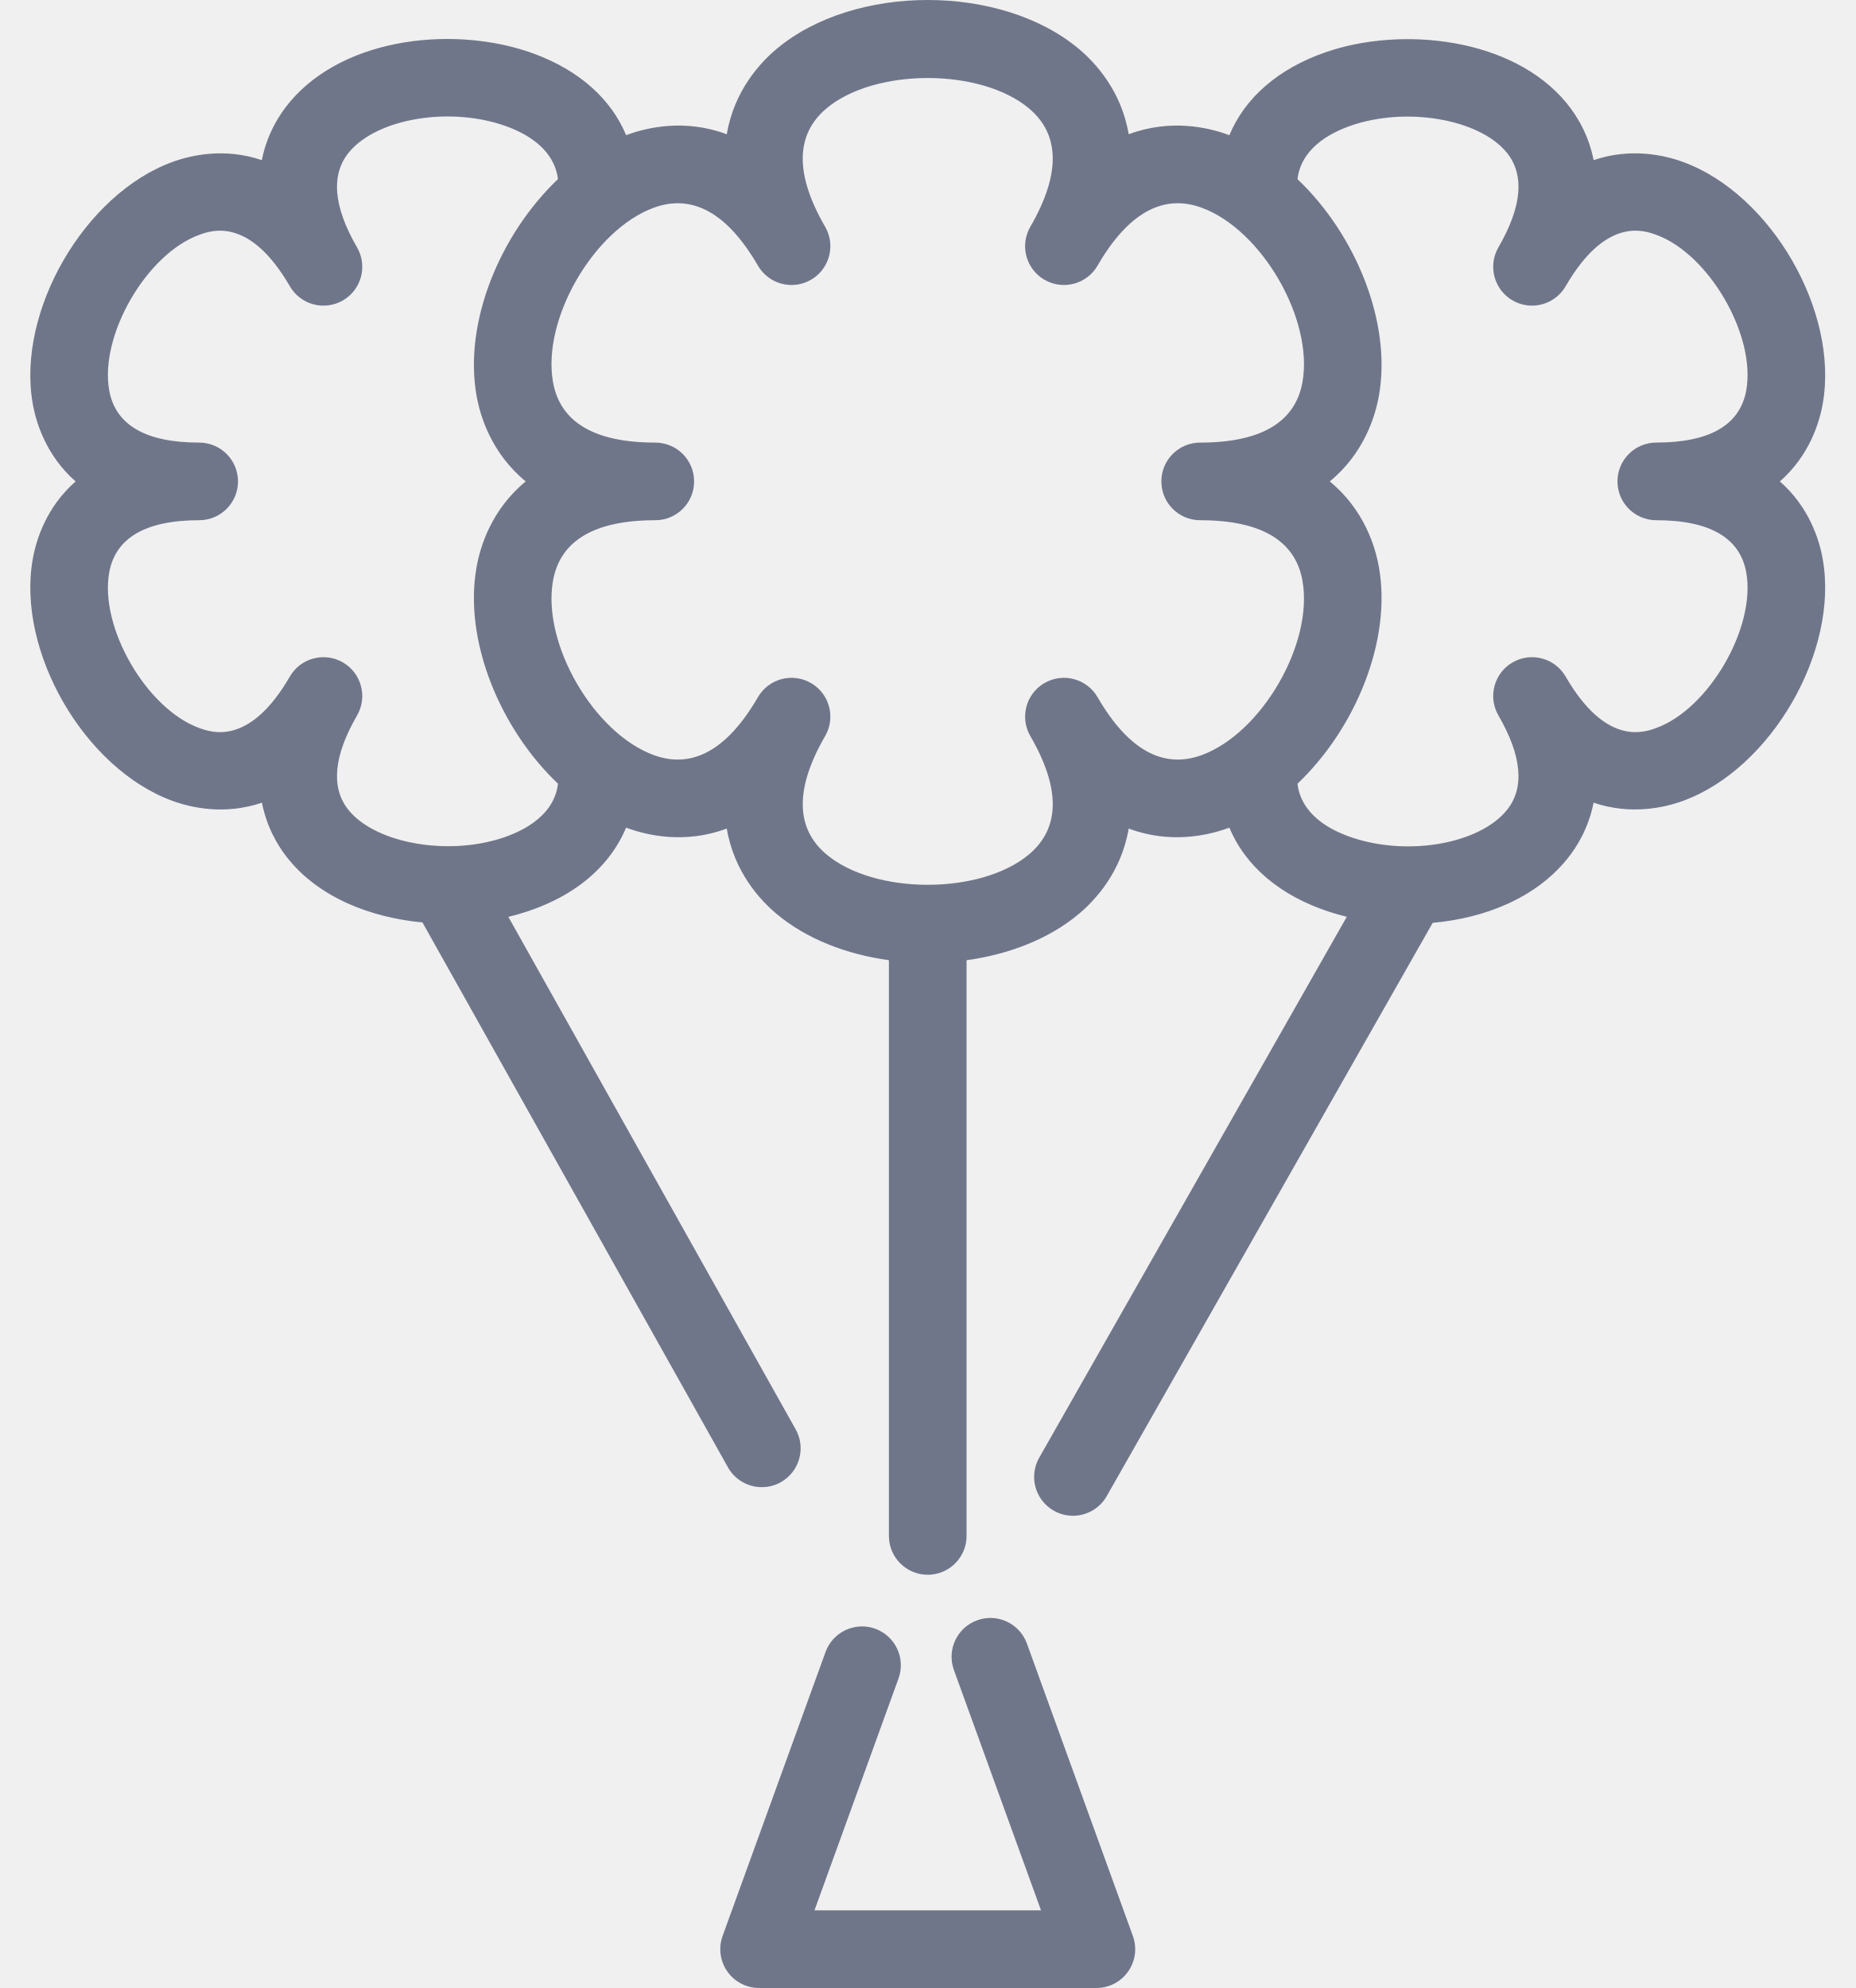
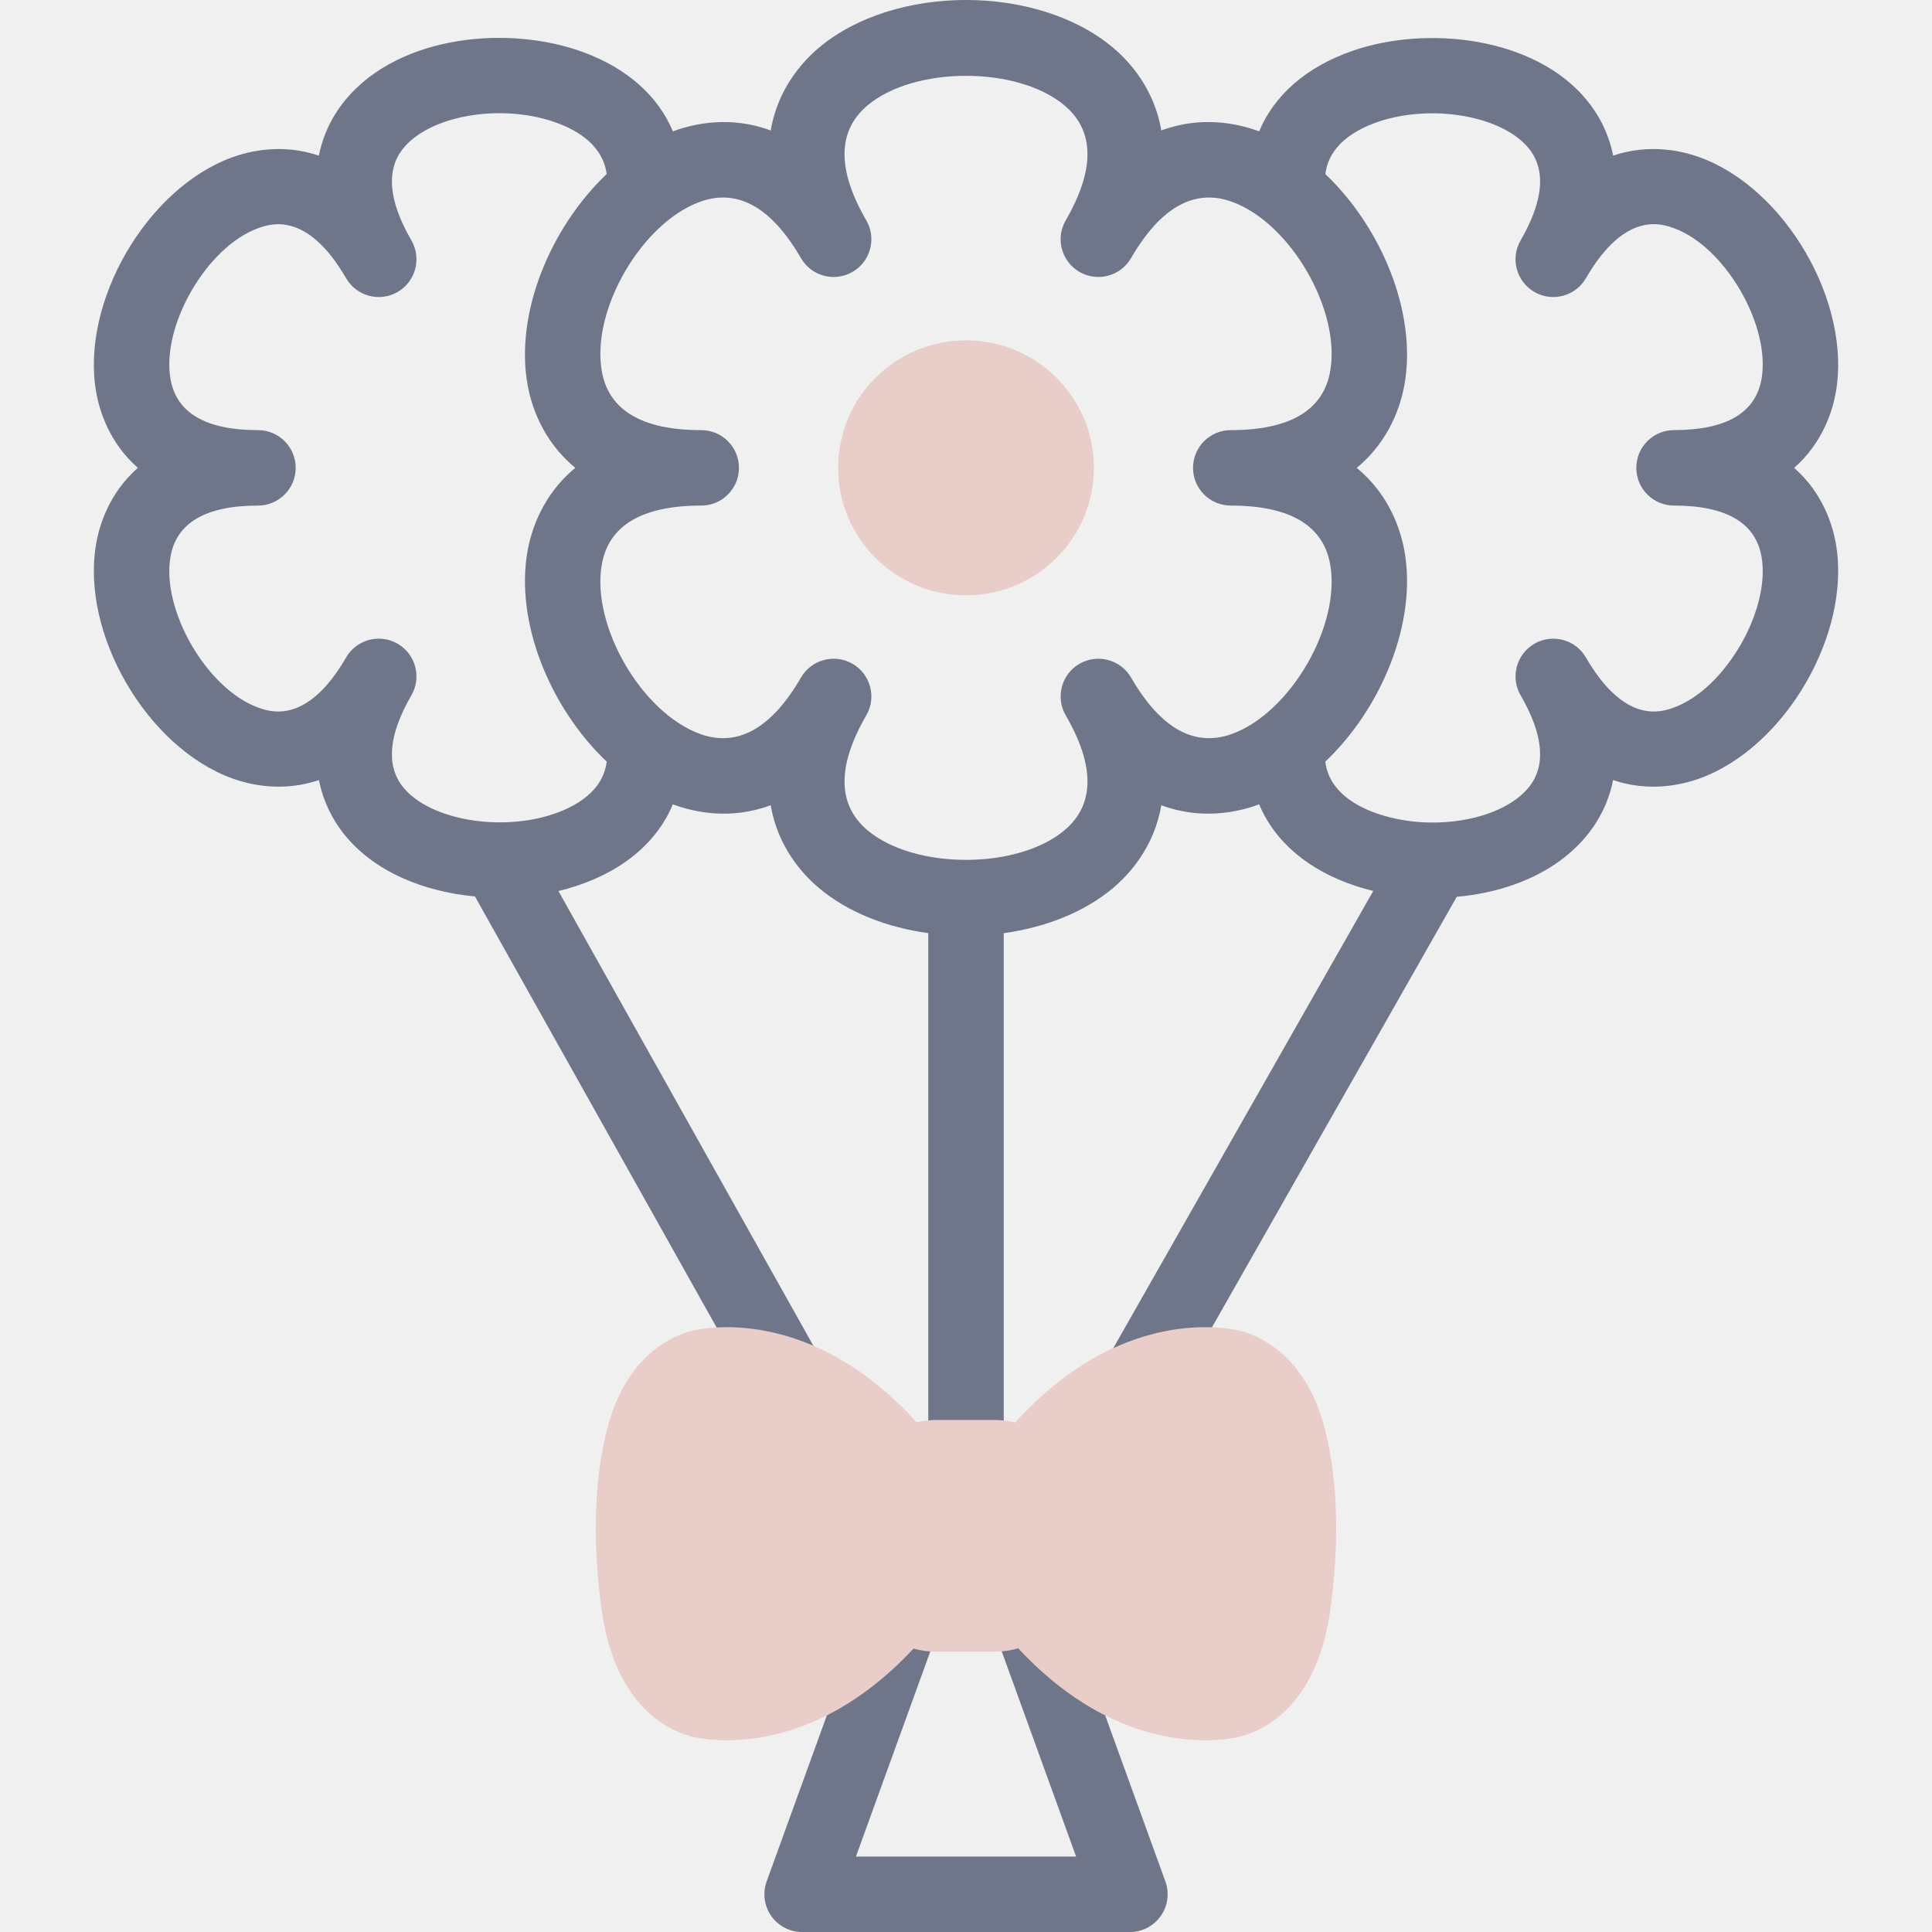
- <svg xmlns="http://www.w3.org/2000/svg" width="56" height="60" viewBox="0 0 56 60" fill="none">
-   <path d="M30.993 49.604C30.772 48.996 30.1 48.681 29.492 48.902C28.883 49.123 28.569 49.794 28.79 50.403L31.419 57.656H24.582L27.118 50.658C27.339 50.05 27.024 49.378 26.416 49.157C25.808 48.937 25.136 49.251 24.915 49.86L21.809 58.429C21.679 58.788 21.732 59.188 21.951 59.501C22.171 59.814 22.529 60 22.911 60H33.09C33.472 60 33.83 59.814 34.049 59.501C34.269 59.188 34.322 58.788 34.191 58.429L30.993 49.604Z" fill="#70768A" />
-   <path d="M53.719 14.53C54.61 13.746 54.911 12.758 55.013 12.183C55.504 9.404 53.455 5.858 50.796 4.888C50.244 4.686 49.228 4.449 48.097 4.833C47.944 4.058 47.587 3.482 47.276 3.105C45.65 1.134 42.302 0.781 40.004 1.578C38.577 2.073 37.573 2.952 37.104 4.08C37.092 4.075 37.08 4.071 37.068 4.067C36.459 3.844 35.323 3.582 34.065 4.052C33.844 2.739 33.057 1.892 32.564 1.478C30.218 -0.493 25.782 -0.493 23.437 1.478C22.943 1.892 22.156 2.739 21.935 4.052C20.677 3.582 19.541 3.844 18.932 4.067C18.92 4.071 18.909 4.075 18.897 4.08C18.444 2.991 17.491 2.132 16.132 1.627C13.828 0.77 10.438 1.075 8.754 3.07C8.431 3.453 8.06 4.04 7.902 4.833C6.771 4.45 5.756 4.686 5.205 4.888C2.546 5.858 0.496 9.404 0.988 12.184C1.089 12.758 1.391 13.746 2.281 14.53C1.391 15.313 1.089 16.301 0.988 16.876C0.496 19.655 2.546 23.201 5.205 24.171C5.757 24.373 6.773 24.61 7.905 24.226C8.049 24.953 8.369 25.5 8.652 25.863C9.595 27.075 11.163 27.691 12.75 27.84L21.97 44.285C22.185 44.669 22.583 44.884 22.993 44.884C23.187 44.884 23.384 44.836 23.565 44.734C24.13 44.418 24.331 43.704 24.014 43.139L15.342 27.671C15.439 27.648 15.534 27.624 15.627 27.597C17.241 27.139 18.383 26.21 18.896 24.979C18.908 24.983 18.92 24.988 18.932 24.992C19.541 25.214 20.677 25.477 21.935 25.007C22.156 26.32 22.943 27.167 23.436 27.581C24.338 28.338 25.547 28.804 26.828 28.98V46.356C26.828 47.003 27.353 47.528 28 47.528C28.647 47.528 29.172 47.003 29.172 46.356V28.98C30.453 28.804 31.662 28.338 32.563 27.581C33.057 27.167 33.844 26.32 34.065 25.007C35.323 25.477 36.459 25.214 37.068 24.992C37.08 24.988 37.092 24.983 37.104 24.979C37.588 26.142 38.639 27.039 40.13 27.523C40.297 27.578 40.471 27.626 40.648 27.669L31.364 43.996C31.044 44.559 31.241 45.274 31.804 45.594C31.987 45.698 32.186 45.747 32.382 45.747C32.79 45.747 33.186 45.534 33.402 45.155L43.24 27.852C44.801 27.712 46.337 27.114 47.301 25.922C47.602 25.55 47.946 24.984 48.096 24.226C49.228 24.609 50.243 24.372 50.796 24.171C53.455 23.201 55.504 19.655 55.012 16.875C54.911 16.301 54.61 15.313 53.719 14.53ZM14.987 25.343C13.313 25.819 11.259 25.398 10.501 24.424C9.982 23.757 10.075 22.805 10.776 21.594C11.1 21.034 10.909 20.317 10.349 19.992C9.789 19.668 9.072 19.859 8.748 20.419C7.529 22.525 6.384 22.107 6.008 21.97C4.422 21.391 3.003 18.939 3.295 17.284C3.481 16.234 4.395 15.701 6.011 15.701C6.658 15.701 7.183 15.177 7.183 14.53C7.183 13.882 6.658 13.358 6.011 13.358C4.395 13.358 3.481 12.825 3.295 11.776C3.003 10.121 4.422 7.668 6.008 7.09C6.384 6.952 7.527 6.535 8.746 8.636C8.746 8.638 8.747 8.639 8.748 8.64C9.072 9.2 9.789 9.391 10.349 9.067C10.909 8.743 11.1 8.026 10.776 7.466C10.775 7.464 10.774 7.463 10.773 7.461C10.056 6.221 9.979 5.252 10.545 4.581C11.412 3.555 13.641 3.201 15.315 3.824C15.966 4.066 16.729 4.533 16.84 5.406C15.088 7.072 13.991 9.729 14.382 11.939C14.494 12.573 14.835 13.68 15.866 14.53C14.835 15.379 14.494 16.486 14.382 17.121C13.991 19.331 15.089 21.989 16.841 23.654C16.715 24.7 15.627 25.161 14.987 25.343ZM33.126 21.042C32.801 20.482 32.084 20.291 31.524 20.615C31.149 20.832 30.939 21.226 30.939 21.63C30.939 21.829 30.99 22.031 31.097 22.216C32.012 23.795 31.998 24.996 31.056 25.787C29.6 27.01 26.401 27.01 24.944 25.787C24.003 24.996 23.989 23.795 24.903 22.216C25.01 22.031 25.061 21.829 25.061 21.63C25.061 21.226 24.851 20.832 24.476 20.615C23.916 20.291 23.199 20.482 22.875 21.042C21.956 22.627 20.9 23.216 19.735 22.791C17.92 22.128 16.355 19.423 16.69 17.529C16.904 16.316 17.943 15.701 19.777 15.701C20.425 15.701 20.949 15.177 20.949 14.53C20.949 13.882 20.425 13.358 19.777 13.358C17.943 13.358 16.904 12.743 16.69 11.53C16.355 9.636 17.92 6.931 19.735 6.268C20.9 5.843 21.956 6.431 22.875 8.017C23.199 8.577 23.916 8.768 24.476 8.444C24.851 8.227 25.061 7.833 25.061 7.429C25.061 7.229 25.01 7.028 24.903 6.843C23.989 5.264 24.002 4.063 24.944 3.272C26.401 2.049 29.599 2.049 31.056 3.272C31.998 4.063 32.011 5.264 31.097 6.843C30.99 7.028 30.939 7.229 30.939 7.429C30.939 7.833 31.149 8.227 31.524 8.444C32.084 8.768 32.801 8.577 33.125 8.017C34.044 6.431 35.1 5.843 36.265 6.268C38.08 6.931 39.645 9.635 39.31 11.53C39.096 12.743 38.057 13.358 36.222 13.358C35.575 13.358 35.051 13.882 35.051 14.53C35.051 15.177 35.575 15.701 36.222 15.701C38.057 15.701 39.096 16.316 39.31 17.529C39.645 19.423 38.08 22.128 36.265 22.791C35.1 23.216 34.044 22.627 33.126 21.042ZM49.989 15.701C51.605 15.701 52.519 16.234 52.705 17.283C52.997 18.938 51.578 21.391 49.992 21.97C49.616 22.107 48.471 22.524 47.252 20.419C46.928 19.859 46.211 19.668 45.651 19.992C45.091 20.317 44.9 21.033 45.224 21.593C45.934 22.819 46.02 23.78 45.479 24.449C44.664 25.456 42.546 25.844 40.854 25.294C40.135 25.061 39.274 24.588 39.159 23.654C40.911 21.988 42.009 19.33 41.618 17.121C41.506 16.486 41.166 15.379 40.134 14.53C41.166 13.68 41.506 12.573 41.618 11.938C42.009 9.729 40.912 7.071 39.159 5.406C39.273 4.5 40.087 4.03 40.772 3.792C42.442 3.213 44.636 3.589 45.468 4.596C46.021 5.266 45.939 6.232 45.224 7.465C44.9 8.025 45.091 8.742 45.651 9.067C46.211 9.391 46.928 9.2 47.252 8.64C48.472 6.534 49.616 6.952 49.992 7.089C51.578 7.668 52.997 10.12 52.705 11.775C52.519 12.825 51.605 13.357 49.989 13.357C49.342 13.357 48.817 13.882 48.817 14.529C48.817 15.177 49.342 15.701 49.989 15.701Z" fill="#70768A" />
+ <svg xmlns="http://www.w3.org/2000/svg" width="60" height="60" viewBox="0 0 60 60" fill="none">
+   <g clip-path="url(#clip0_4318_30894)">
+     <path d="M32.993 49.605C32.772 48.996 32.1 48.682 31.492 48.903C30.884 49.123 30.569 49.795 30.79 50.403L33.419 57.657H26.582L29.119 50.659C29.339 50.05 29.024 49.378 28.416 49.158C27.808 48.937 27.136 49.252 26.915 49.86L23.809 58.429C23.679 58.789 23.732 59.189 23.951 59.502C24.171 59.814 24.529 60.001 24.911 60.001H35.09C35.472 60.001 35.83 59.814 36.049 59.502C36.269 59.189 36.322 58.789 36.192 58.429L32.993 49.605Z" fill="#70768A" />
+     <path d="M55.719 14.53C56.61 13.746 56.911 12.758 57.013 12.184C57.504 9.404 55.455 5.858 52.796 4.888C52.244 4.686 51.229 4.45 50.097 4.833C49.944 4.058 49.587 3.482 49.276 3.105C47.65 1.134 44.302 0.781 42.005 1.578C40.577 2.073 39.573 2.952 39.104 4.08C39.092 4.075 39.08 4.071 39.068 4.067C38.459 3.845 37.323 3.582 36.065 4.052C35.844 2.739 35.057 1.892 34.564 1.478C32.218 -0.493 27.782 -0.493 25.437 1.478C24.944 1.892 24.156 2.739 23.935 4.052C22.677 3.582 21.541 3.845 20.932 4.067C20.921 4.071 20.909 4.075 20.897 4.08C20.444 2.991 19.491 2.132 18.133 1.627C15.828 0.77 12.438 1.075 10.754 3.07C10.431 3.453 10.06 4.04 9.902 4.833C8.771 4.45 7.757 4.686 7.205 4.888C4.546 5.858 2.496 9.404 2.988 12.184C3.089 12.758 3.391 13.746 4.281 14.53C3.391 15.313 3.089 16.301 2.988 16.876C2.496 19.655 4.546 23.201 7.205 24.171C7.757 24.373 8.773 24.61 9.905 24.226C10.049 24.953 10.369 25.5 10.652 25.863C11.595 27.075 13.163 27.691 14.75 27.84L23.97 44.285C24.185 44.669 24.583 44.884 24.993 44.884C25.187 44.884 25.384 44.836 25.565 44.734C26.13 44.418 26.331 43.704 26.014 43.139L17.342 27.671C17.439 27.648 17.534 27.624 17.628 27.597C19.241 27.139 20.383 26.21 20.896 24.979C20.908 24.983 20.92 24.988 20.932 24.992C21.541 25.215 22.677 25.477 23.935 25.007C24.156 26.32 24.943 27.167 25.437 27.581C26.338 28.338 27.547 28.804 28.828 28.98V46.356C28.828 47.003 29.353 47.528 30 47.528C30.647 47.528 31.172 47.003 31.172 46.356V28.98C32.453 28.804 33.662 28.338 34.564 27.581C35.057 27.167 35.844 26.32 36.065 25.007C37.323 25.477 38.459 25.215 39.068 24.992C39.08 24.988 39.092 24.983 39.104 24.979C39.588 26.142 40.639 27.039 42.13 27.523C42.297 27.578 42.471 27.626 42.648 27.669L33.364 43.996C33.044 44.559 33.241 45.274 33.804 45.594C33.987 45.698 34.186 45.747 34.382 45.747C34.79 45.747 35.186 45.534 35.402 45.155L45.24 27.852C46.801 27.712 48.337 27.114 49.301 25.922C49.602 25.55 49.946 24.984 50.096 24.226C51.228 24.61 52.243 24.373 52.796 24.171C55.455 23.201 57.504 19.655 57.013 16.875C56.911 16.301 56.61 15.313 55.719 14.53V14.53ZM16.987 25.343C15.314 25.819 13.259 25.398 12.501 24.424C11.982 23.757 12.075 22.805 12.776 21.594C13.1 21.034 12.909 20.317 12.349 19.992C11.789 19.668 11.072 19.859 10.748 20.419C9.529 22.525 8.384 22.107 8.008 21.97C6.423 21.391 5.003 18.939 5.296 17.284C5.481 16.234 6.395 15.701 8.011 15.701C8.658 15.701 9.183 15.177 9.183 14.53C9.183 13.883 8.658 13.358 8.011 13.358C6.395 13.358 5.481 12.825 5.296 11.776C5.003 10.121 6.423 7.668 8.008 7.09C8.384 6.953 9.527 6.535 10.746 8.637C10.746 8.638 10.747 8.639 10.748 8.64C11.072 9.2 11.789 9.391 12.349 9.067C12.909 8.743 13.1 8.026 12.776 7.466C12.775 7.464 12.774 7.463 12.774 7.461C12.056 6.221 11.979 5.252 12.545 4.581C13.412 3.555 15.641 3.201 17.315 3.824C17.966 4.066 18.729 4.533 18.84 5.406C17.088 7.072 15.991 9.729 16.382 11.939C16.494 12.573 16.835 13.68 17.866 14.53C16.835 15.379 16.494 16.486 16.382 17.121C15.991 19.331 17.089 21.989 18.841 23.654C18.715 24.7 17.627 25.161 16.987 25.343V25.343ZM35.126 21.042C34.801 20.482 34.084 20.291 33.524 20.615C33.149 20.832 32.939 21.226 32.94 21.63C32.94 21.829 32.99 22.031 33.097 22.216C34.012 23.795 33.998 24.996 33.056 25.787C31.6 27.01 28.401 27.01 26.944 25.787C26.003 24.996 25.989 23.795 26.903 22.216C27.01 22.031 27.061 21.829 27.061 21.63C27.061 21.226 26.851 20.832 26.476 20.615C25.916 20.291 25.199 20.482 24.875 21.042C23.957 22.627 22.9 23.216 21.735 22.791C19.921 22.128 18.355 19.423 18.69 17.529C18.904 16.316 19.943 15.701 21.777 15.701C22.425 15.701 22.949 15.177 22.949 14.53C22.949 13.882 22.425 13.358 21.777 13.358C19.943 13.358 18.904 12.743 18.69 11.53C18.355 9.636 19.921 6.931 21.735 6.268C22.9 5.843 23.956 6.432 24.875 8.017C25.199 8.577 25.916 8.768 26.476 8.444C26.851 8.227 27.061 7.833 27.061 7.429C27.061 7.23 27.01 7.028 26.903 6.843C25.989 5.264 26.002 4.063 26.944 3.272C28.401 2.049 31.6 2.049 33.056 3.272C33.998 4.063 34.011 5.264 33.097 6.843C32.99 7.028 32.939 7.23 32.939 7.429C32.939 7.833 33.149 8.227 33.524 8.444C34.084 8.768 34.801 8.577 35.125 8.017C36.044 6.432 37.1 5.843 38.265 6.268C40.08 6.931 41.645 9.635 41.31 11.53C41.096 12.743 40.057 13.358 38.223 13.358C37.575 13.358 37.051 13.882 37.051 14.53C37.051 15.177 37.575 15.701 38.223 15.701C40.057 15.701 41.096 16.316 41.31 17.529C41.645 19.423 40.08 22.128 38.265 22.791C37.1 23.216 36.044 22.627 35.126 21.042V21.042ZM51.989 15.701C53.605 15.701 54.519 16.234 54.705 17.284C54.997 18.938 53.578 21.391 51.992 21.97C51.616 22.107 50.472 22.524 49.252 20.419C48.928 19.859 48.211 19.668 47.651 19.992C47.091 20.317 46.9 21.034 47.224 21.593C47.934 22.819 48.02 23.78 47.479 24.449C46.664 25.456 44.546 25.844 42.854 25.294C42.135 25.061 41.274 24.588 41.159 23.654C42.911 21.988 44.009 19.33 43.618 17.121C43.506 16.486 43.166 15.379 42.134 14.53C43.166 13.68 43.506 12.573 43.618 11.938C44.009 9.729 42.912 7.071 41.16 5.406C41.273 4.501 42.087 4.03 42.773 3.792C44.442 3.213 46.636 3.589 47.468 4.596C48.021 5.267 47.939 6.232 47.224 7.465C46.9 8.025 47.091 8.742 47.651 9.067C48.211 9.391 48.928 9.2 49.253 8.64C50.472 6.534 51.616 6.952 51.992 7.089C53.578 7.668 54.998 10.12 54.705 11.775C54.519 12.825 53.606 13.357 51.989 13.357C51.342 13.357 50.817 13.882 50.817 14.529C50.817 15.177 51.342 15.701 51.989 15.701V15.701Z" fill="#70768A" />
+     <path d="M41.113 44.258C40.751 42.934 39.94 41.761 38.587 41.348C38.587 41.348 35.056 40.291 31.526 44.177C31.318 44.126 31.102 44.098 30.879 44.098H29.084C28.873 44.098 28.666 44.123 28.468 44.17C24.94 40.292 21.413 41.348 21.413 41.348C20.06 41.761 19.248 42.934 18.887 44.258C18.39 46.071 18.433 48.206 18.695 50.061C18.93 51.719 19.708 53.394 21.413 53.914C21.413 53.914 24.875 54.951 28.37 51.198C28.598 51.261 28.838 51.295 29.084 51.295H30.879C31.136 51.295 31.385 51.258 31.622 51.19C35.12 54.952 38.587 53.914 38.587 53.914C40.292 53.394 41.07 51.719 41.305 50.061C41.567 48.206 41.609 46.071 41.113 44.258Z" fill="#E8CDC8" />
+     <path d="M30 18.488C32.193 18.488 33.971 16.716 33.971 14.529C33.971 12.343 32.193 10.57 30 10.57C27.807 10.57 26.029 12.343 26.029 14.529C26.029 16.716 27.807 18.488 30 18.488Z" fill="#E8CDC8" />
+   </g>
+   <defs>
+     <clipPath id="clip0_4318_30894">
+       <rect width="60" height="60" fill="white" />
+     </clipPath>
+   </defs>
</svg>
